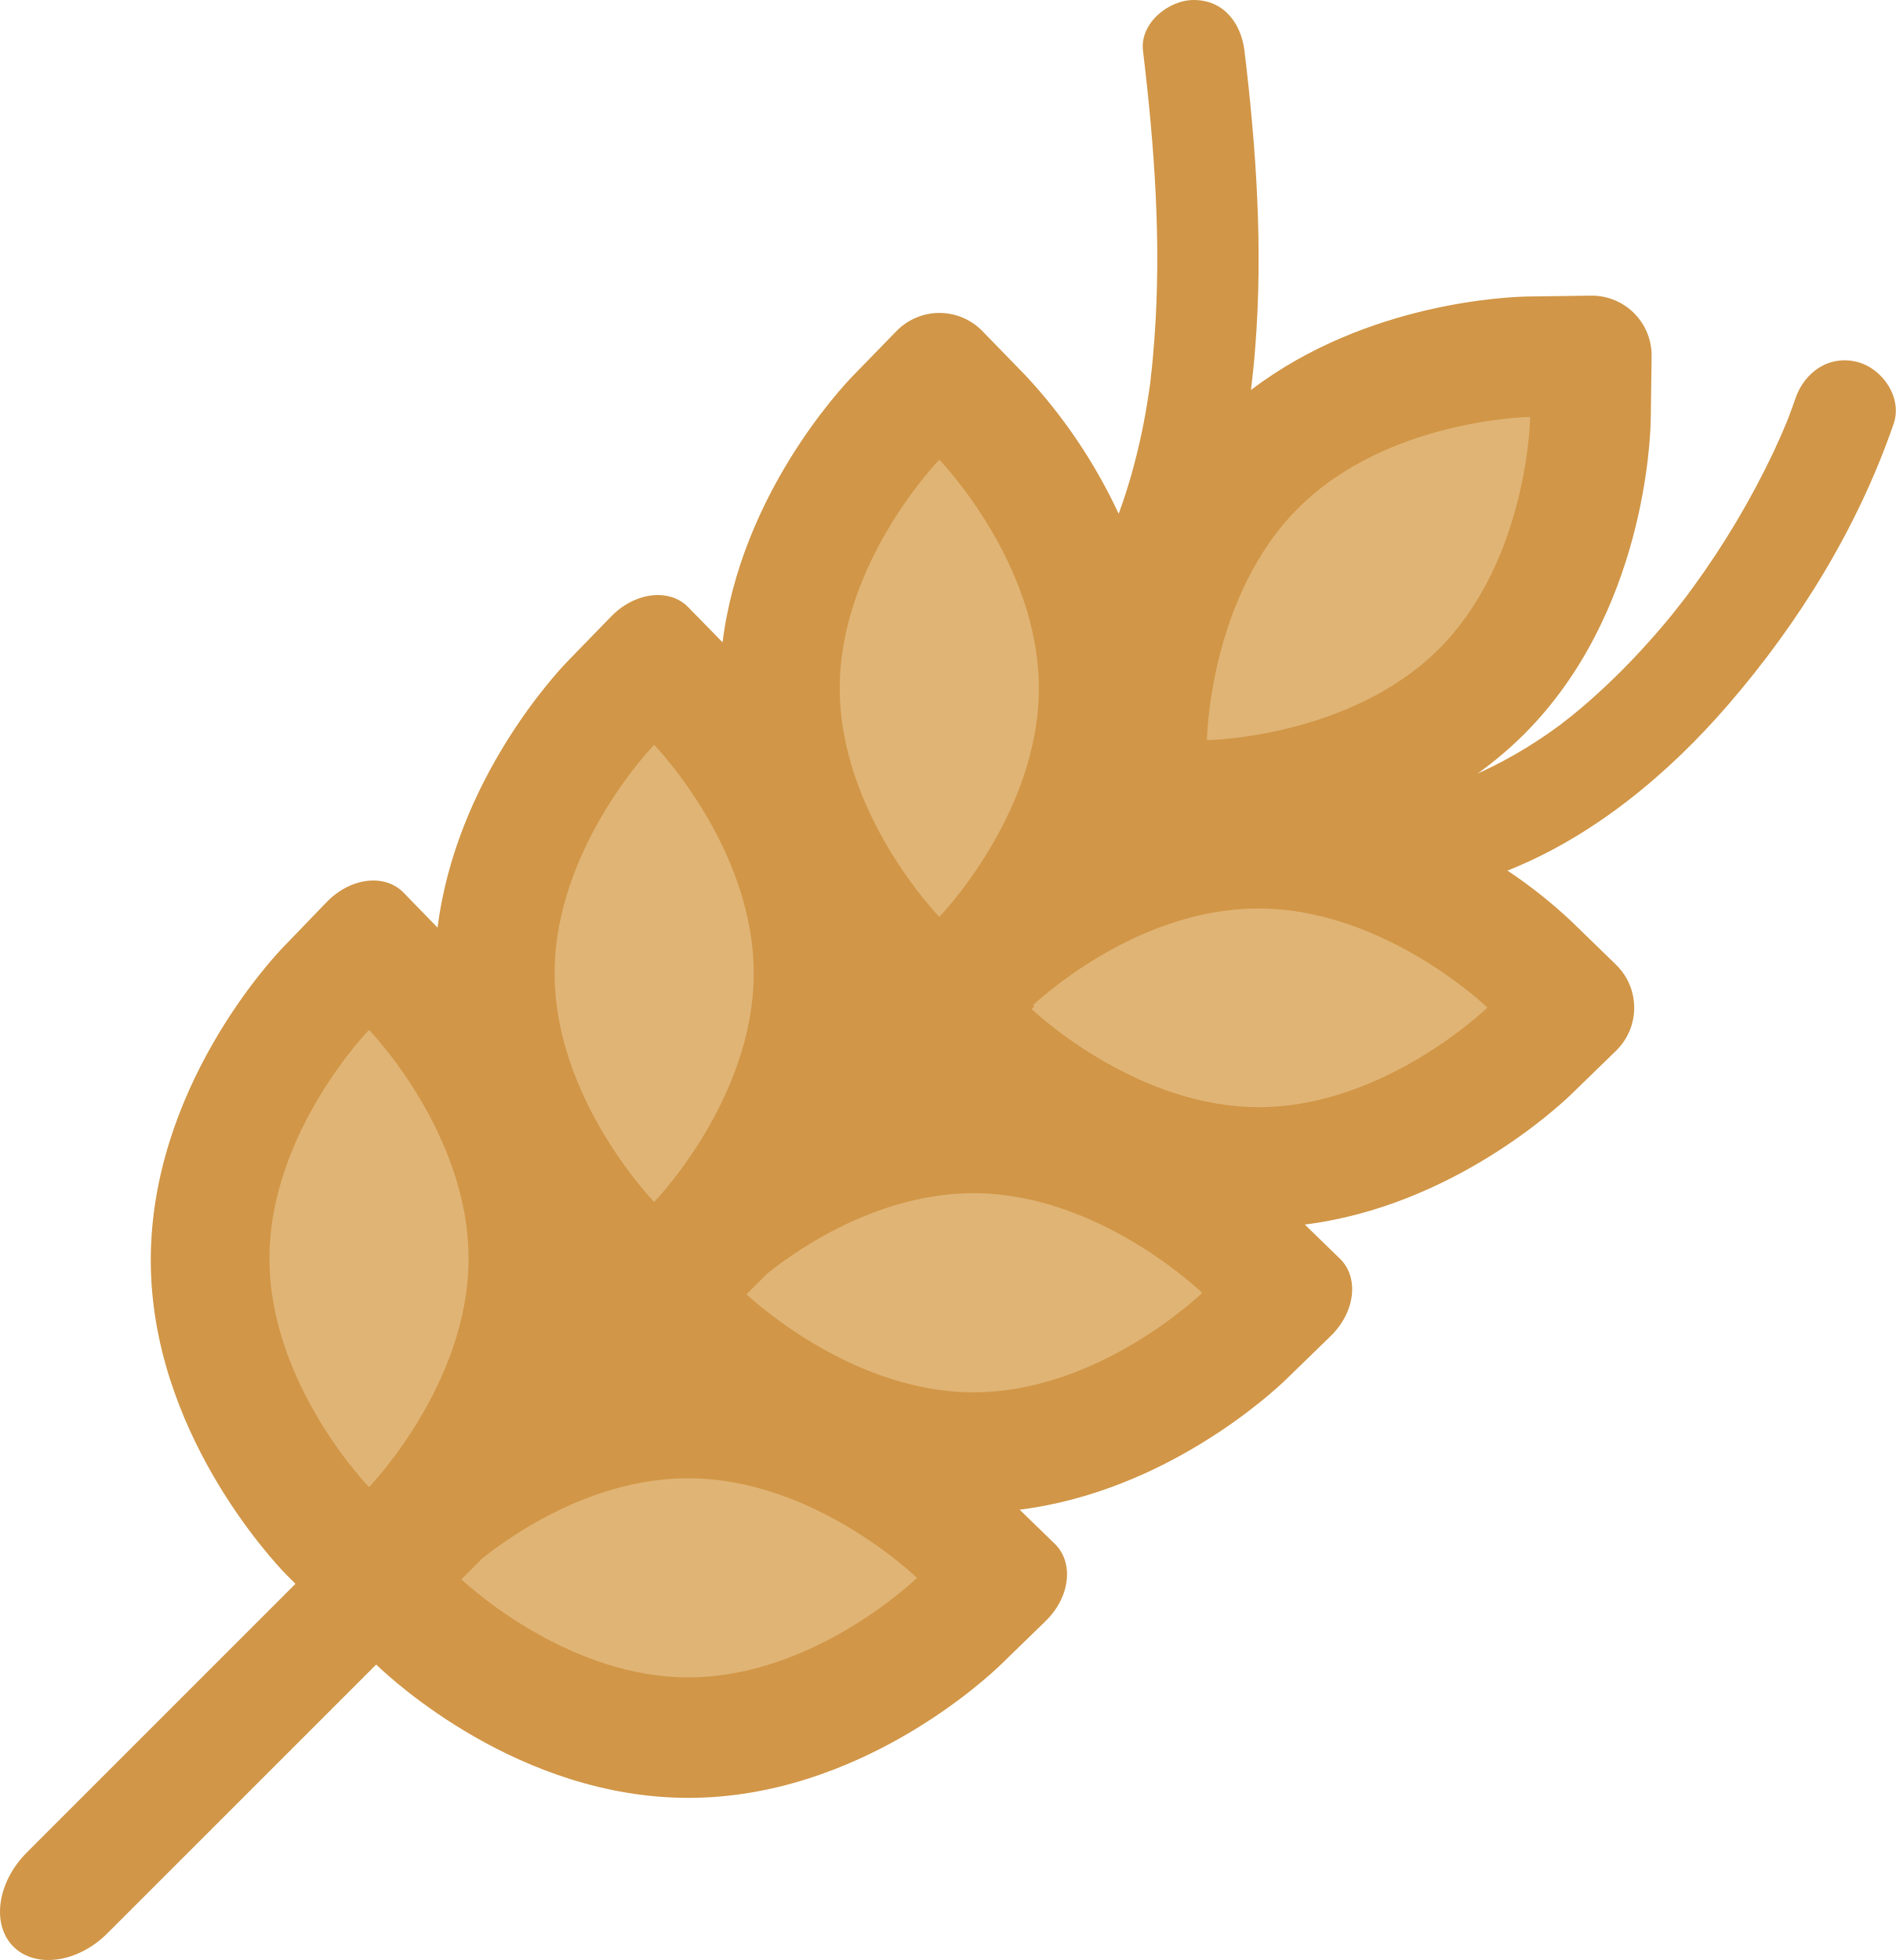
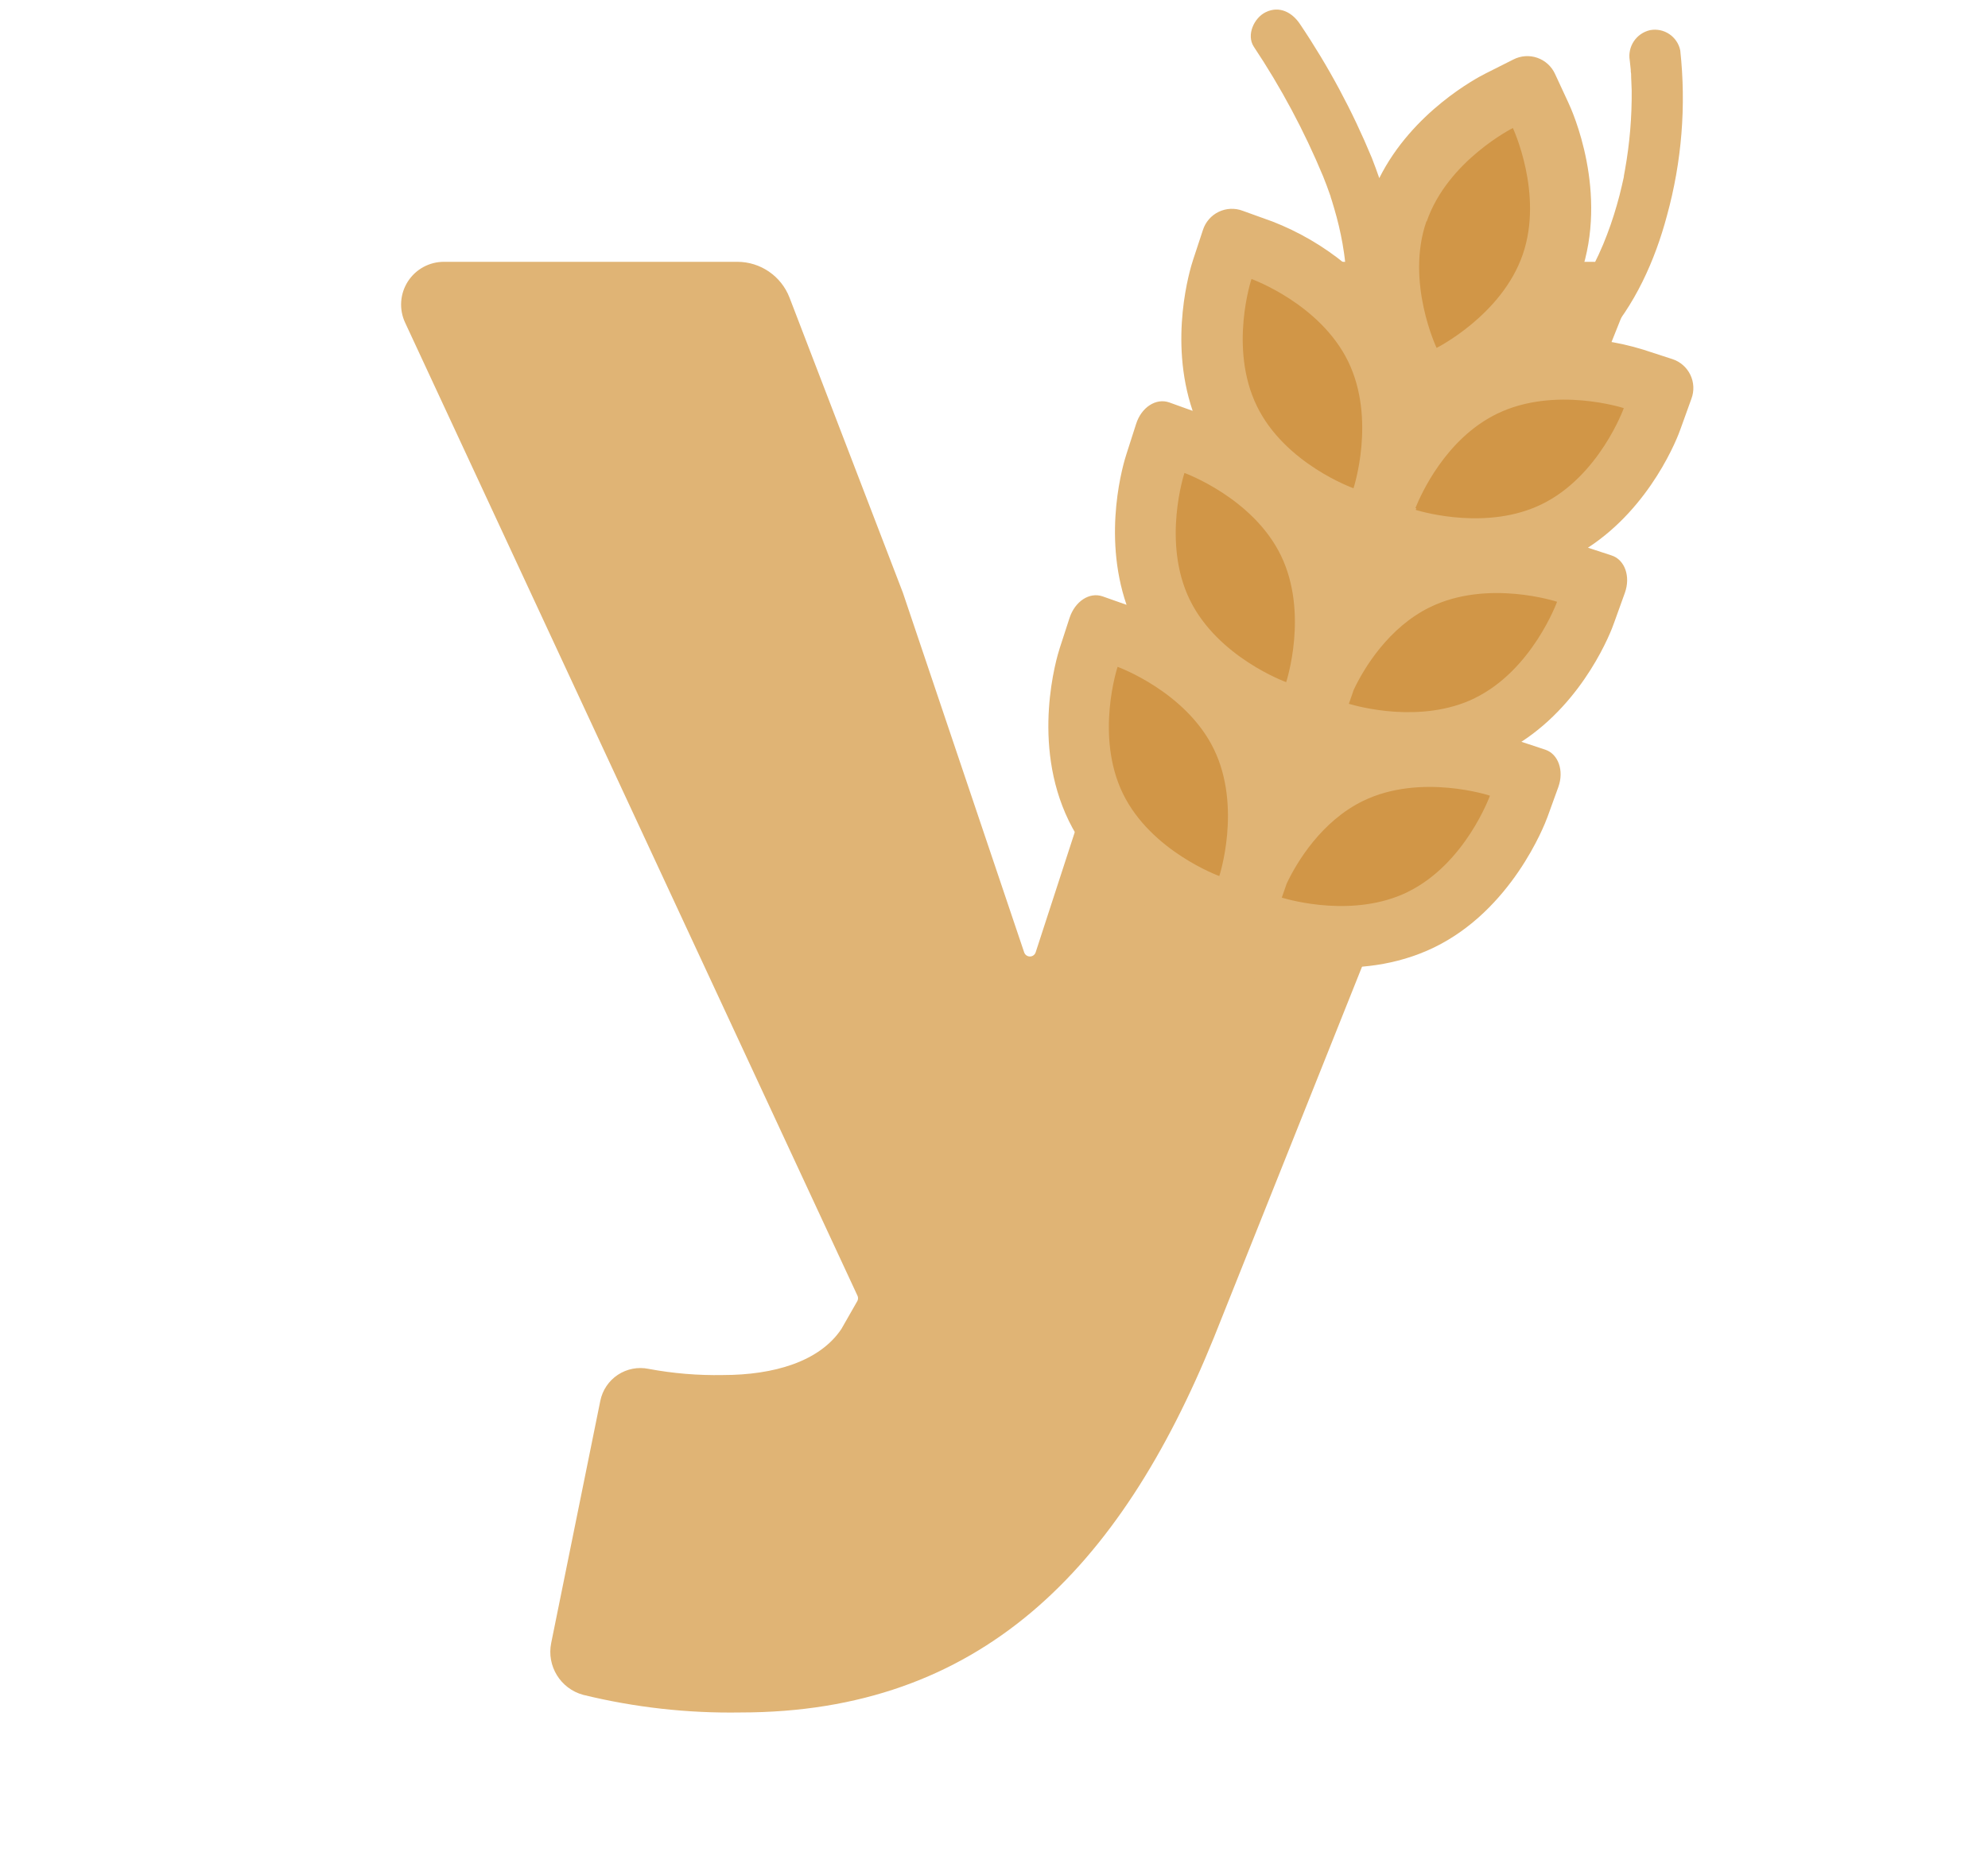
- <svg xmlns="http://www.w3.org/2000/svg" id="Layer_1" data-name="Layer 1" viewBox="0 0 692.97 716.52">
+ <svg xmlns="http://www.w3.org/2000/svg" id="Layer_1" data-name="Layer 1" viewBox="0 0 300 280">
  <defs>
    <style>.cls-1{fill:#e0b475;}.cls-2{fill:#d19647;}</style>
  </defs>
-   <path class="cls-1" d="M115.64,367.79S16,487.06,121,555.35,241.35,676,356.16,576.8l-21-52.17L427.64,509l32.74-48.91L516,411.63l55.67-53.37L537,320.63l-4-69L571.64,162l.33-32.34-94,12-57,69.86L379.72,198l-33.23-52L301,211.49,286.3,295.17,233,240.8l-30.26,43.83L178.3,335.19l5.17,62.94L145,355.84Z" />
-   <path class="cls-2" d="M678.93,132.34c-10.32-2.69-19.34,3.68-22.64,13.23-.73,2.14-1.49,4.26-2.3,6.37-.32.86-.65,1.71-1,2.56-1.54,3.69-3.15,7.35-4.86,11a308.49,308.49,0,0,1-29.15,49c-.93,1.29-1.87,2.58-2.83,3.85-.08.11-.19.26-.32.42q-2,2.56-4,5.09c-3,3.74-6.15,7.41-9.37,11a253.92,253.92,0,0,1-21.18,21.09c-2.07,1.82-4.16,3.61-6.3,5.35-.85.69-4.51,3.51-4.38,3.45-3.09,2.28-6.24,4.48-9.47,6.55a158.38,158.38,0,0,1-21.06,11.49,135.8,135.8,0,0,0,17.06-14.43c44-44,46.15-108.17,46.25-115.34l.31-22.63a21.89,21.89,0,0,0-22.32-22.31l-22.62.31c-6.45.09-59,1.84-101.49,34.17.63-5.17,1.15-10.35,1.55-15.51,2.87-36.18.4-72.54-3.94-108.5C453.65,8.52,447.32,0,436.32,0c-9.2,0-19.75,8.49-18.54,18.54,4.21,35,6.8,70.39,4.16,105.56-.36,4.89-.8,9.78-1.38,14.64,0,.34-.07.61-.1.83s0,.17,0,.27c-.13,1-.27,1.93-.41,2.89-.29,1.92-.58,3.84-.91,5.75a233,233,0,0,1-5.64,25.18c-1.3,4.51-2.7,9-4.32,13.38-.06.16-.16.43-.3.77a194.07,194.07,0,0,0-33.95-50.47l-15.78-16.22a21.89,21.89,0,0,0-31.56,0l-15.78,16.22c-4.54,4.67-41,43.78-47.7,97.47L251.58,222c-6.89-7.09-19.53-5.57-28.23,3.4L207.6,241.61c-4.54,4.67-40.93,43.81-47.66,97.51l-12.44-12.8c-6.87-7.07-19.48-5.5-28.14,3.5s-15.71,16.3-15.71,16.3c-5,5.14-48.54,52.36-48.54,114.59s44.51,109.77,49.51,114.91L108,579,9.81,677.21c-10.86,10.86-13,26.33-4.92,34.41s23.55,6,34.41-4.91l98.2-98.2c6,5.79,52.41,48.71,114.13,48.74,62.23,0,109.16-43.82,114.3-48.82l16.22-15.78c9-8.72,10.48-21.37,3.39-28.27L372.7,551.9c53.71-6.73,92.79-43.16,97.46-47.7l16.23-15.78c8.95-8.72,10.47-21.37,3.38-28.27l-12.84-12.49c53.71-6.72,92.79-43.15,97.47-47.69l16.22-15.78a21.92,21.92,0,0,0,0-31.57L574.4,336.84A178.37,178.37,0,0,0,551,318.26c31.51-12.49,59-35.48,80.82-60.8,26-30.15,47.29-64.75,60.32-102.48C695.47,145.43,688.14,134.75,678.93,132.34ZM474.5,185.76c32.63-32.63,84.82-33.36,84.82-33.36s-.72,52.19-33.35,84.82-84.83,33.36-84.83,33.36S441.87,218.39,474.5,185.76ZM343.33,168.05s36.39,37.42,36.39,83.57-36.39,83.57-36.39,83.57-36.4-37.42-36.4-83.57S343.33,168.05,343.33,168.05ZM239.1,272.27s36.4,37.41,36.4,83.56-36.39,83.57-36.39,83.57-36.4-37.41-36.4-83.56S239.1,272.27,239.1,272.27ZM134.88,543.64s-36.4-37.42-36.4-83.57,36.4-83.58,36.4-83.58,36.39,37.42,36.39,83.58S134.88,543.64,134.88,543.64Zm116.74,69.57c-42.79,0-78.21-31.43-83-35.85l7.58-7.58c13.32-10.7,42.12-29.38,75.38-29.38,46.15,0,83.6,36.43,83.6,36.43S297.78,613.2,251.62,613.21ZM355.84,509c-42.79,0-78.2-31.43-83-35.84l7.59-7.59c13.31-10.69,42.13-29.36,75.38-29.38,46.15,0,83.61,36.45,83.61,36.45S402,509,355.84,509ZM460.07,404.75c-42.79,0-78.2-31.43-83-35.84l1-1-.48-.48c7.54-6.88,41.18-35.32,82.37-35.32,46.15,0,83.71,36.22,83.71,36.22S506.23,404.75,460.07,404.75Z" />
+   <path class="cls-1" d="M83.18,247.93l7.41-36.54a6.17,6.17,0,0,1,7.29-4.82,55.2,55.2,0,0,0,11.23.93c7.61,0,14.55-2,17.86-6.95l2.41-4.22a.89.89,0,0,0,0-.84L61.13,48.68A6.45,6.45,0,0,1,67,39.51h44.27a8.44,8.44,0,0,1,7.88,5.42l17.1,44.51,18.3,54.27a.92.92,0,0,0,.87.63h0a.91.91,0,0,0,.87-.64l17.66-54.26,14.93-43.37a9.75,9.75,0,0,1,9.2-6.56h42.25a5.21,5.21,0,0,1,4.84,7.14l-62,155.23c-14.22,35.05-35.38,56.54-71.42,56.54A93.41,93.41,0,0,1,88,255.76,6.72,6.72,0,0,1,83.18,247.93Z" />
+   <path class="cls-2" d="M164.19,100.75s-7.87,31.68,18.24,34.93,33.81,11.73,46.38-17.54l-8.74-7.93,16-11.45,1.7-12.24,6.05-14.26,5.61-15.19-10-3.92-7.1-12.67L231.41,20l-2.91-6.14-16.65,10.9L207.5,43.19l-9,1.24-11.05-6.77-2.58,16.55,4.92,17.15L174.69,66,173,77.05l0,11.79,6.76,11.41L168.64,95.8Z" />
+   <path class="cls-1" d="M249,4.55a4,4,0,0,0-3.06,4.58q.09.7.15,1.41c0,.19,0,.39.05.58,0,.84.08,1.67.09,2.51a64.52,64.52,0,0,1-1,11.94l-.18,1a.36.36,0,0,0,0,.11c-.1.44-.19.89-.3,1.33-.23,1-.48,2-.76,2.94a53.83,53.83,0,0,1-2.06,5.92c-.23.54-.46,1.07-.7,1.59-.1.21-.53,1.08-.51,1.06-.38.71-.77,1.42-1.19,2.1a32.88,32.88,0,0,1-2.92,4.11,28.73,28.73,0,0,0,1.9-4.29c4.27-12.36-1.22-24.67-1.86-26l-2-4.31a4.6,4.6,0,0,0-6.26-2.16l-4.25,2.14c-1.21.61-11,5.76-16,15.77-.35-1-.73-2.06-1.13-3.07A114.57,114.57,0,0,0,196.18,3.64C195,1.86,193.06.83,191,1.84c-1.74.84-2.95,3.42-1.8,5.2A114.58,114.58,0,0,1,199.66,26.6c.38.95.75,1.92,1.08,2.89l.06.16,0,.06.19.58c.12.39.24.78.35,1.17a48.18,48.18,0,0,1,1.25,5.28c.17,1,.32,1.94.41,2.92,0,0,0,.1,0,.17a40.62,40.62,0,0,0-11-6.41l-4.47-1.61a4.59,4.59,0,0,0-6,2.89c-.82,2.5-1.49,4.52-1.49,4.52-.43,1.3-3.72,12-.06,22.78l-3.53-1.27c-2-.71-4.21.74-5,3.23L170,68.48c-.43,1.29-3.7,12,0,22.79L166.4,90c-2-.7-4.18.75-5,3.25l-1.47,4.52c-.47,1.43-4.36,14.35,1.36,26.1S179.78,140.5,181.2,141l1,.33-9.53,27.56c-1.05,3.05,0,6.17,2.24,7s5-1,6-4.09l9.53-27.56c1.67.54,14.37,4.38,26-1.28s16.59-18.3,17.1-19.72l1.62-4.47c.89-2.47,0-5-2-5.65l-3.57-1.18c9.53-6.2,13.56-16.67,14-18l1.61-4.47c.89-2.47,0-5-2-5.65l-3.57-1.17c9.53-6.21,13.56-16.68,14-18l1.61-4.47a4.59,4.59,0,0,0-2.9-6L248,52.77a37.94,37.94,0,0,0-6.12-1.36c4.8-5.25,7.88-12.11,9.68-18.9a66.65,66.65,0,0,0,2-24.9A3.91,3.91,0,0,0,249,4.55Zm-33.7,28.86c3.17-9.16,13-14.09,13-14.09s4.65,9.93,1.49,19.09-13,14.09-13,14.09S212.08,42.57,215.25,33.41Zm-26.4,8.71s10.31,3.72,14.55,12.44.8,19.12.8,19.12S193.89,70,189.65,61.24,188.85,42.12,188.85,42.12ZM178.74,71.37s10.31,3.73,14.55,12.44.8,19.13.8,19.13-10.31-3.73-14.55-12.44S178.74,71.37,178.74,71.37ZM184,132.2s-10.31-3.73-14.55-12.45-.8-19.12-.8-19.12,10.31,3.72,14.54,12.44S184,132.2,184,132.2Zm28.43,2.41c-8.08,3.93-17.65,1.25-19,.85l.74-2.13c1.53-3.24,5.25-9.41,11.53-12.47,8.72-4.23,19.14-.79,19.14-.79S221.13,130.37,212.41,134.61Zm10.12-29.25c-8.09,3.93-17.66,1.24-19,.85l.74-2.13c1.53-3.24,5.26-9.42,11.54-12.47,8.71-4.24,19.14-.8,19.14-.8S231.24,101.12,222.53,105.36ZM232.64,76.1c-8.08,3.93-17.66,1.25-19,.85l.09-.27-.14,0c.8-2,4.54-10.46,12.32-14.24,8.71-4.24,19.13-.85,19.13-.85S241.35,71.86,232.64,76.1Z" />
</svg>
